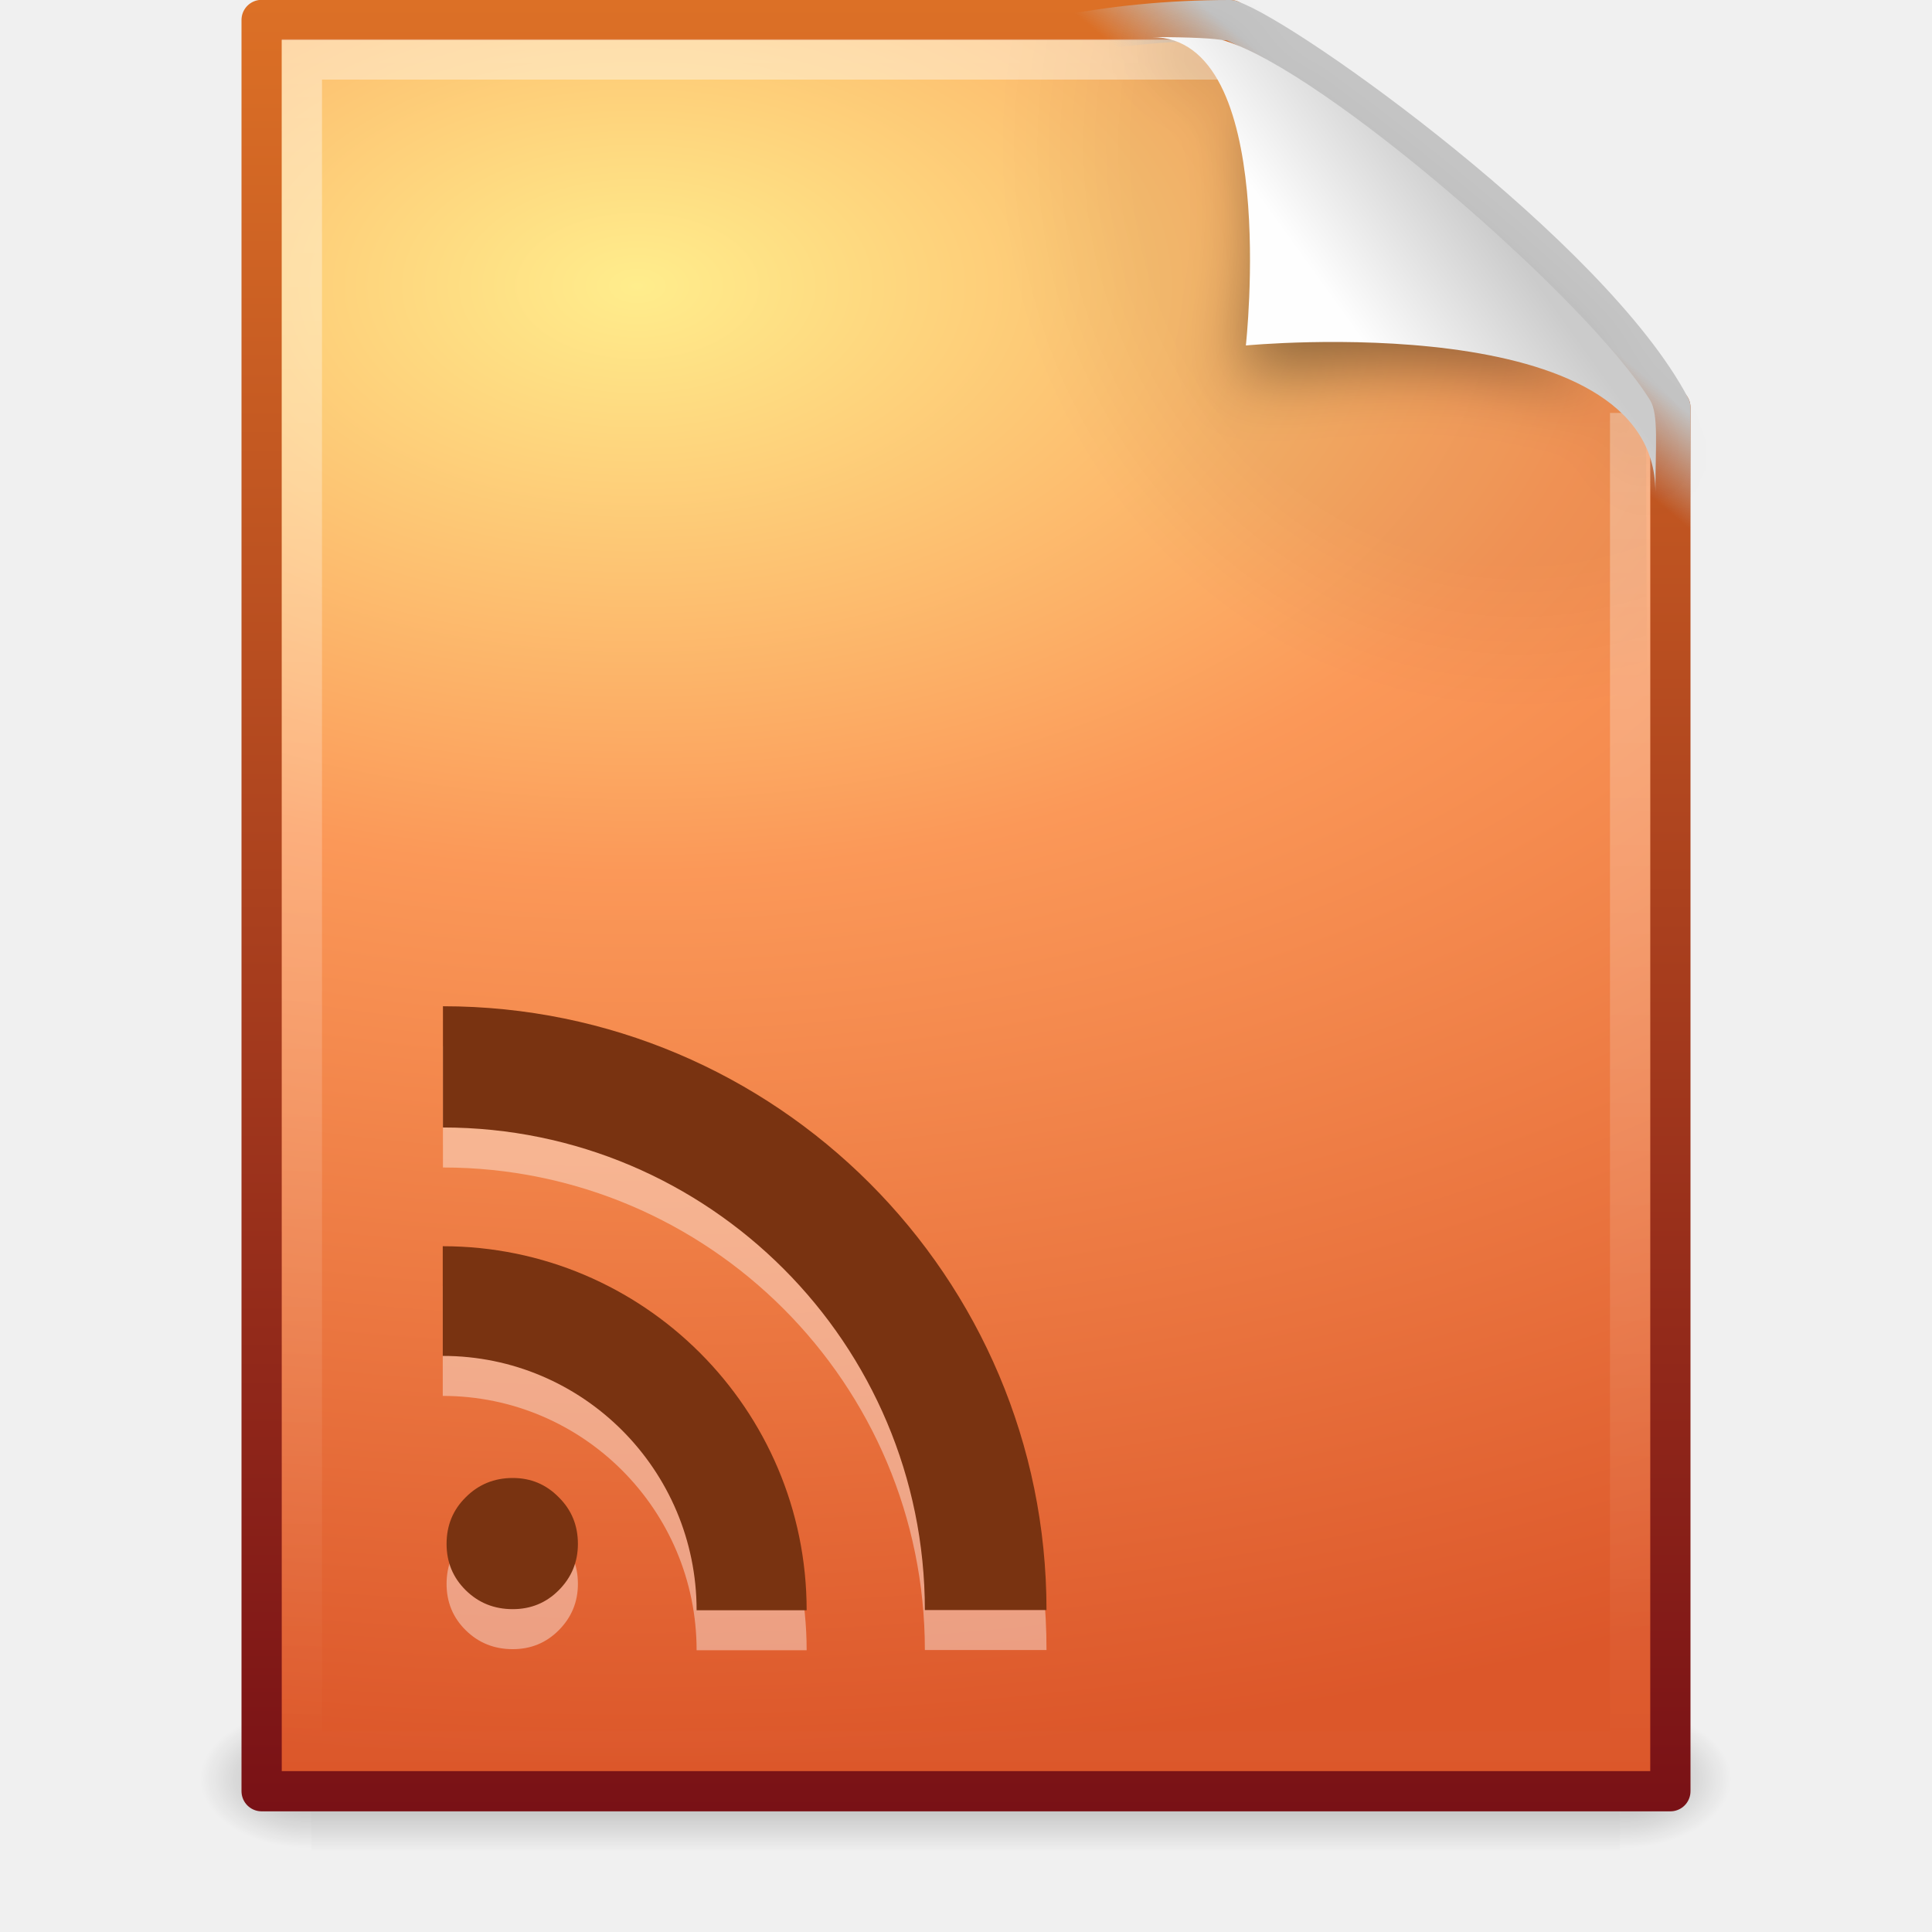
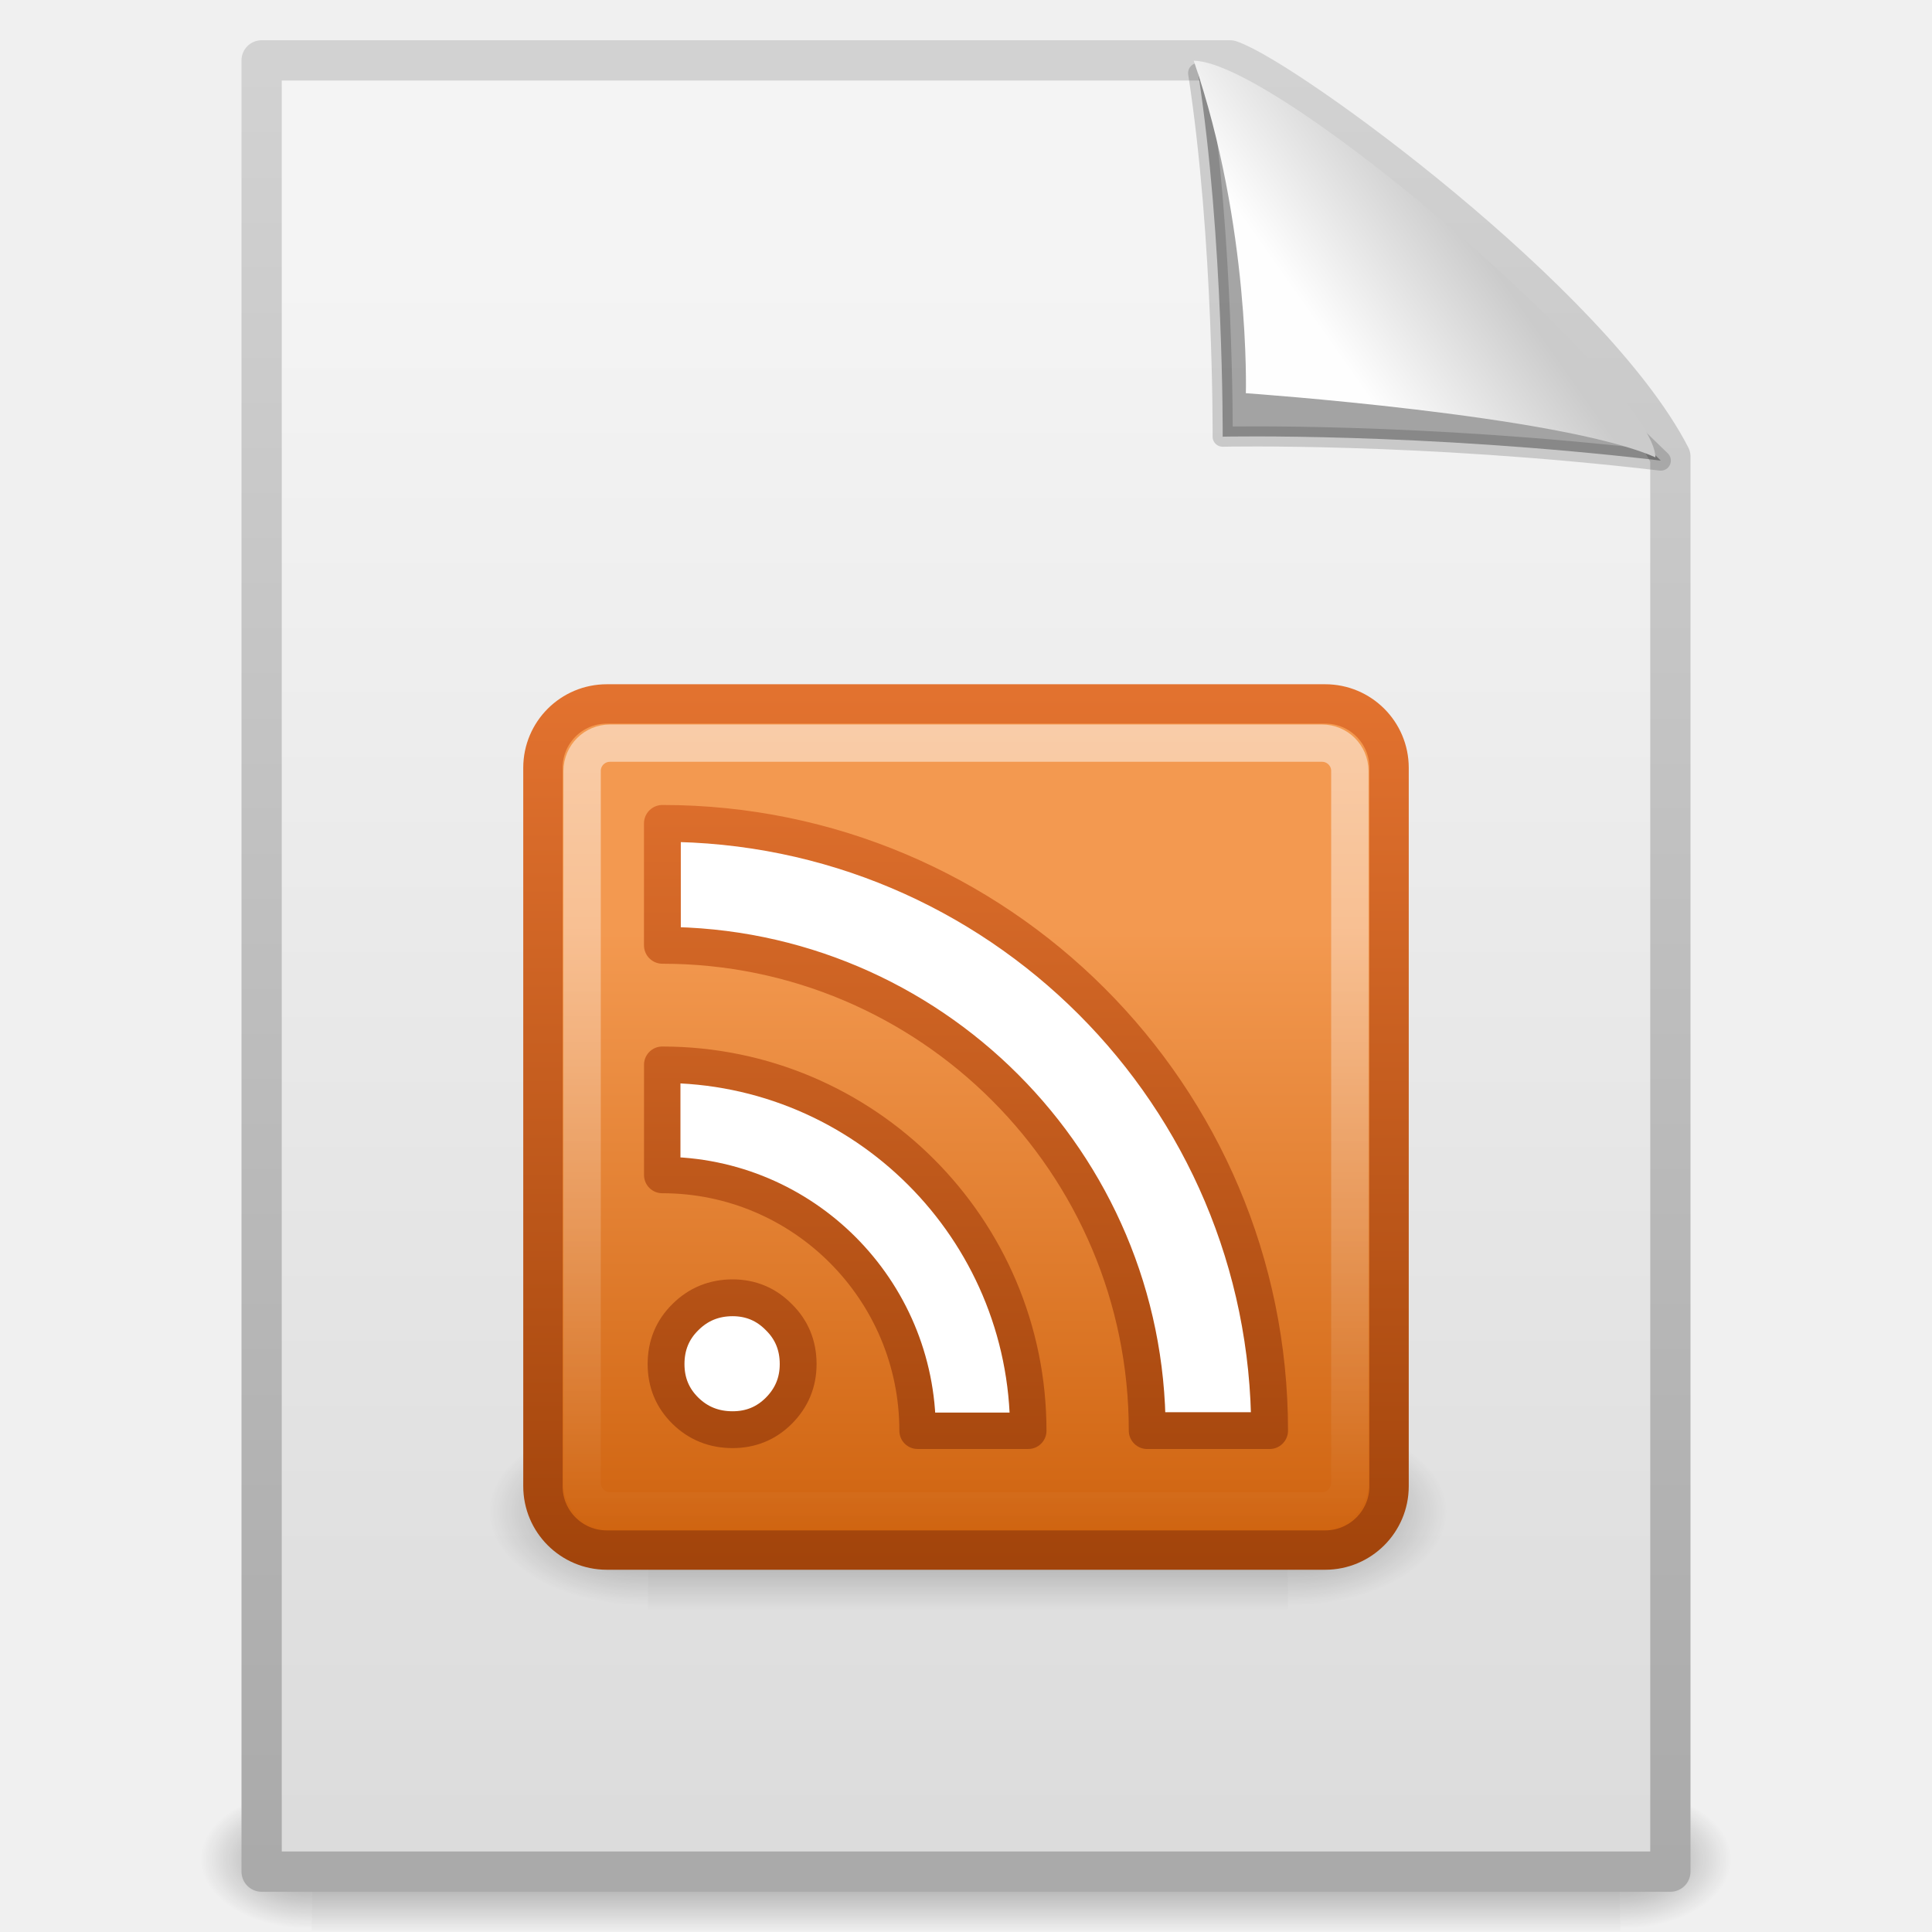
- <svg xmlns="http://www.w3.org/2000/svg" xmlns:xlink="http://www.w3.org/1999/xlink" version="1.0" width="48" height="48" id="svg4322">
-   <defs id="defs4324">
+ <svg xmlns="http://www.w3.org/2000/svg" xmlns:xlink="http://www.w3.org/1999/xlink" width="48px" height="48px" id="svg3348">
+   <defs id="defs3350">
+     <radialGradient xlink:href="#linearGradient5060" id="radialGradient4724" gradientUnits="userSpaceOnUse" gradientTransform="matrix(2.4097175e-2,0,0,1.5374761e-2,26.47758,38.62904)" cx="605.714" cy="486.648" fx="605.714" fy="486.648" r="117.143" />
+     <radialGradient xlink:href="#linearGradient5060" id="radialGradient4722" gradientUnits="userSpaceOnUse" gradientTransform="matrix(-2.409717e-2,0,0,1.5374761e-2,21.52241,38.62904)" cx="605.714" cy="486.648" fx="605.714" fy="486.648" r="117.143" />
+     <linearGradient xlink:href="#linearGradient5048" id="linearGradient4720" gradientUnits="userSpaceOnUse" gradientTransform="matrix(7.0414201e-2,0,0,1.5374761e-2,-1.449705,38.62901)" x1="302.857" y1="366.648" x2="302.857" y2="609.505" />
+     <linearGradient id="linearGradient3104">
+       <stop id="stop3106" offset="0" style="stop-color:#aaaaaa;stop-opacity:1;" />
+       <stop id="stop3108" offset="1" style="stop-color:#d2d2d2;stop-opacity:1;" />
+     </linearGradient>
+     <linearGradient xlink:href="#linearGradient3104" id="linearGradient2534" gradientUnits="userSpaceOnUse" gradientTransform="matrix(0.8074968,0,0,0.9358511,59.41023,-1.11448)" x1="-51.786" y1="50.786" x2="-51.786" y2="2.906" />
+     <linearGradient id="linearGradient3600">
+       <stop style="stop-color:#f4f4f4;stop-opacity:1" offset="0" id="stop3602" />
+       <stop style="stop-color:#dbdbdb;stop-opacity:1" offset="1" id="stop3604" />
+     </linearGradient>
+     <linearGradient xlink:href="#linearGradient3600" id="linearGradient2532" gradientUnits="userSpaceOnUse" x1="25.132" y1="6.729" x2="25.132" y2="47.013" />
+     <linearGradient id="linearGradient8589">
+       <stop id="stop8591" offset="0" style="stop-color:#fefefe;stop-opacity:1" />
+       <stop id="stop8593" offset="1" style="stop-color:#cbcbcb;stop-opacity:1;" />
+     </linearGradient>
+     <linearGradient xlink:href="#linearGradient8589" id="linearGradient2521" gradientUnits="userSpaceOnUse" gradientTransform="matrix(0.9976985,0,0,1.064205,0.1638,-0.13926)" x1="32.892" y1="8.059" x2="36.358" y2="5.457" />
+     <radialGradient r="117.143" fy="486.648" fx="605.714" cy="486.648" cx="605.714" gradientTransform="matrix(-2.774389,0,0,1.969706,112.7623,-872.8854)" gradientUnits="userSpaceOnUse" id="radialGradient17876" xlink:href="#linearGradient5060" />
+     <linearGradient id="linearGradient5060">
+       <stop id="stop5062" offset="0" style="stop-color:black;stop-opacity:1;" />
+       <stop id="stop5064" offset="1" style="stop-color:black;stop-opacity:0;" />
+     </linearGradient>
+     <radialGradient r="117.143" fy="486.648" fx="605.714" cy="486.648" cx="605.714" gradientTransform="matrix(2.774389,0,0,1.969706,-1891.633,-872.8854)" gradientUnits="userSpaceOnUse" id="radialGradient17874" xlink:href="#linearGradient5060" />
    <linearGradient id="linearGradient5048">
-       <stop id="stop5050" style="stop-color:black;stop-opacity:0" offset="0" />
-       <stop id="stop5056" style="stop-color:black;stop-opacity:1" offset="0.5" />
-       <stop id="stop5052" style="stop-color:black;stop-opacity:0" offset="1" />
+       <stop id="stop5050" offset="0" style="stop-color:black;stop-opacity:0;" />
+       <stop style="stop-color:black;stop-opacity:1;" offset="0.5" id="stop5056" />
+       <stop id="stop5052" offset="1" style="stop-color:black;stop-opacity:0;" />
    </linearGradient>
-     <linearGradient x1="302.857" y1="366.648" x2="302.857" y2="609.505" id="linearGradient3172" xlink:href="#linearGradient5048" gradientUnits="userSpaceOnUse" gradientTransform="matrix(0.06732488,0,0,0.01470022,-0.3411391,37.04015)" />
-     <radialGradient cx="605.714" cy="486.648" r="117.143" fx="605.714" fy="486.648" id="radialGradient3169" xlink:href="#linearGradient5060" gradientUnits="userSpaceOnUse" gradientTransform="matrix(-0.02303994,0,0,0.01470022,21.62311,37.04018)" />
-     <linearGradient id="linearGradient5060">
-       <stop id="stop5062" style="stop-color:black;stop-opacity:1" offset="0" />
-       <stop id="stop5064" style="stop-color:black;stop-opacity:0" offset="1" />
+     <linearGradient y2="609.505" x2="302.857" y1="366.648" x1="302.857" gradientTransform="matrix(2.774389,0,0,1.969706,-1892.179,-872.8854)" gradientUnits="userSpaceOnUse" id="linearGradient17872" xlink:href="#linearGradient5048" />
+     <linearGradient xlink:href="#linearGradient3811" id="linearGradient2555" gradientUnits="userSpaceOnUse" gradientTransform="matrix(0.4955591,0,0,0.4955592,12.10658,17.24124)" x1="24" y1="43.538" x2="24" y2="0" />
+     <linearGradient id="linearGradient5106">
+       <stop style="stop-color:#f39950;stop-opacity:1;" offset="0" id="stop5108" />
+       <stop style="stop-color:#cf630f;stop-opacity:1;" offset="1" id="stop5110" />
    </linearGradient>
-     <radialGradient cx="605.714" cy="486.648" r="117.143" fx="605.714" fy="486.648" id="radialGradient3166" xlink:href="#linearGradient5060" gradientUnits="userSpaceOnUse" gradientTransform="matrix(0.02303995,0,0,0.01470022,26.36088,37.04018)" />
-     <linearGradient id="linearGradient2490-113">
-       <stop id="stop3468" style="stop-color:#791116;stop-opacity:1" offset="0" />
-       <stop id="stop3470" style="stop-color:#dd7126;stop-opacity:1" offset="1" />
+     <linearGradient xlink:href="#linearGradient5106" id="linearGradient2553" gradientUnits="userSpaceOnUse" gradientTransform="matrix(0.4955591,0,0,0.4955592,35.28057,17.24124)" x1="-23.245" y1="11.918" x2="-23.245" y2="42.469" />
+     <linearGradient id="linearGradient3217">
+       <stop id="stop3219" offset="0" style="stop-color:#ffffff;stop-opacity:1;" />
+       <stop id="stop3221" offset="1" style="stop-color:#ffffff;stop-opacity:0" />
    </linearGradient>
-     <linearGradient x1="-51.786" y1="53.624" x2="-51.786" y2="2.906" id="linearGradient3163" xlink:href="#linearGradient2490-113" gradientUnits="userSpaceOnUse" gradientTransform="matrix(0.8074968,0,0,0.8948322,59.41023,-2.980553)" />
-     <linearGradient id="linearGradient3174">
-       <stop id="stop3176" style="stop-color:#ffed8c;stop-opacity:1" offset="0" />
-       <stop id="stop3178" style="stop-color:#fb9858;stop-opacity:1" offset="0.397" />
-       <stop id="stop3180" style="stop-color:#dc572a;stop-opacity:1" offset="1" />
+     <linearGradient xlink:href="#linearGradient3217" id="linearGradient2550" gradientUnits="userSpaceOnUse" gradientTransform="matrix(0.4706699,0,0,0.4685079,12.68191,17.89424)" x1="21.238" y1="0.715" x2="21.238" y2="42.948" />
+     <linearGradient xlink:href="#linearGradient3811" id="linearGradient2547" gradientUnits="userSpaceOnUse" gradientTransform="matrix(0.4632705,0,0,0.4637156,13.40269,17.47221)" x1="10.519" y1="44.178" x2="10.519" y2="1.538" />
+     <linearGradient xlink:href="#linearGradient3811" id="linearGradient2544" gradientUnits="userSpaceOnUse" gradientTransform="matrix(0.458318,0,0,0.4590409,13.43059,17.65913)" x1="10.519" y1="44.178" x2="10.519" y2="1.538" />
+     <linearGradient id="linearGradient3811">
+       <stop id="stop3813" offset="0" style="stop-color:#a2440b;stop-opacity:1;" />
+       <stop id="stop3815" offset="1" style="stop-color:#e2722f;stop-opacity:1;" />
    </linearGradient>
-     <radialGradient cx="14.766" cy="10.898" r="11.897" fx="14.766" fy="10.898" id="radialGradient3161" xlink:href="#linearGradient3174" gradientUnits="userSpaceOnUse" gradientTransform="matrix(0,3.085386,-5.14316,0,71.87279,-38.46054)" />
-     <radialGradient cx="102" cy="112.305" r="139.559" id="XMLID_8_" gradientUnits="userSpaceOnUse">
-       <stop id="stop41" style="stop-color:black;stop-opacity:1" offset="0" />
-       <stop id="stop47" style="stop-color:black;stop-opacity:1" offset="0.189" />
-       <stop id="stop49" style="stop-color:black;stop-opacity:0" offset="0.257" />
-       <stop id="stop51" style="stop-color:black;stop-opacity:0" offset="1" />
-     </radialGradient>
-     <radialGradient cx="102" cy="112.305" r="139.559" id="radialGradient3158" xlink:href="#XMLID_8_" gradientUnits="userSpaceOnUse" gradientTransform="matrix(0.3617022,0,0,-0.3907784,0.8510637,47.517)" />
-     <linearGradient id="linearGradient3211">
-       <stop id="stop3213" style="stop-color:white;stop-opacity:1" offset="0" />
-       <stop id="stop3215" style="stop-color:white;stop-opacity:0" offset="1" />
-     </linearGradient>
-     <linearGradient x1="24" y1="2" x2="24" y2="46.017" id="linearGradient3155" xlink:href="#linearGradient3211" gradientUnits="userSpaceOnUse" gradientTransform="matrix(1,0,0,0.9777778,0,-0.9666693)" />
-     <linearGradient id="linearGradient4267">
-       <stop id="stop4269" style="stop-color:#c4c4c4;stop-opacity:1" offset="0" />
-       <stop id="stop4271" style="stop-color:#c4c4c4;stop-opacity:0" offset="1" />
-     </linearGradient>
-     <linearGradient x1="35.517" y1="4.858" x2="34.103" y2="6.544" id="linearGradient3152" xlink:href="#linearGradient4267" gradientUnits="userSpaceOnUse" />
-     <filter x="-0.148" y="-0.164" width="1.297" height="1.329" color-interpolation-filters="sRGB" id="filter3212">
-       <feGaussianBlur stdDeviation="0.774" id="feGaussianBlur3214" />
-     </filter>
-     <linearGradient id="linearGradient8589">
-       <stop id="stop8591" style="stop-color:#fefefe;stop-opacity:1" offset="0" />
-       <stop id="stop8593" style="stop-color:#cbcbcb;stop-opacity:1" offset="1" />
-     </linearGradient>
-     <linearGradient x1="32.892" y1="8.059" x2="36.358" y2="5.457" id="linearGradient3130" xlink:href="#linearGradient8589" gradientUnits="userSpaceOnUse" gradientTransform="matrix(0.9976985,0,0,1.040687,0.1638029,-1.105794)" />
+     <linearGradient xlink:href="#linearGradient3811" id="linearGradient2541" gradientUnits="userSpaceOnUse" gradientTransform="matrix(0.4632705,0,0,0.4637156,13.40269,17.47221)" x1="10.519" y1="44.178" x2="10.519" y2="1.538" />
  </defs>
  <g id="layer1">
-     <rect width="32.508" height="3.57" x="7.738" y="42.43" id="rect2879" style="opacity:0.3;fill:url(#linearGradient3172);fill-opacity:1;fill-rule:nonzero;stroke:none;stroke-width:1;marker:none;visibility:visible;display:inline;overflow:visible" />
-     <path d="m 7.738,42.43 c 0,0 0,3.57 0,3.57 -1.187,0.007 -2.868,-0.8 -2.868,-1.785 0,-0.985 1.324,-1.785 2.868,-1.785 z" id="path2881" style="opacity:0.3;fill:url(#radialGradient3169);fill-opacity:1;fill-rule:nonzero;stroke:none;stroke-width:1;marker:none;visibility:visible;display:inline;overflow:visible" />
-     <path d="m 40.246,42.43 c 0,0 0,3.57 0,3.57 1.187,0.007 2.868,-0.8 2.868,-1.785 0,-0.985 -1.324,-1.785 -2.868,-1.785 z" id="path2883" style="opacity:0.3;fill:url(#radialGradient3166);fill-opacity:1;fill-rule:nonzero;stroke:none;stroke-width:1;marker:none;visibility:visible;display:inline;overflow:visible" />
-     <path d="m 6.5,0.497 c 8.02,0 16.041,0 24.061,0 0.525,1.96 6.133,6.852 10.939,9.626 0,11.46 0,22.919 0,34.379 -11.667,0 -23.333,0 -35,0 0,-14.669 0,-29.337 0,-44.006 z" id="path4160" style="fill:url(#radialGradient3161);fill-opacity:1;stroke:url(#linearGradient3163);stroke-width:1;stroke-linecap:butt;stroke-linejoin:round;stroke-miterlimit:4;stroke-opacity:1;stroke-dasharray:none;stroke-dashoffset:0;display:inline" />
-     <path d="m 7.362,44 c -0.199,0 -0.362,-0.175 -0.362,-0.391 l 0,-42.204 c 0,-0.216 0.162,-0.391 0.362,-0.391 C 14.845,1.122 23.137,0.853 30.611,1.041 L 40.894,9.907 41,43.609 C 41,43.825 40.838,44 40.638,44 L 7.362,44 z" id="path4191" style="opacity:0.05;fill:url(#radialGradient3158);fill-opacity:1" />
-     <path d="m 40.5,10.259 c 0,10.949 0,22.314 0,33.263 -11,0 -22,0 -33,0 0,-14.015 0,-28.03 0,-42.045 7.562,0 15.304,0 22.866,0" id="path2435" style="opacity:0.4;fill:none;stroke:url(#linearGradient3155);stroke-width:1;stroke-linecap:butt;stroke-linejoin:miter;stroke-miterlimit:4;stroke-opacity:1;stroke-dasharray:none;stroke-dashoffset:0;display:inline" />
-     <path d="m 30.561,0.5 c 1.407,0.475 8.965,5.879 10.939,9.624 0,11.46 0,0.826 0,12.285 C 1.054,38.138 6.264,0.5 30.561,0.5 z" id="path4238" style="fill:none;stroke:url(#linearGradient3152);stroke-width:1;stroke-linecap:butt;stroke-linejoin:round;stroke-miterlimit:4;stroke-opacity:1;stroke-dasharray:none;stroke-dashoffset:0;display:inline" />
-     <path d="m 28.617,0.921 c 4.283,0 2.153,8.483 2.153,8.483 0,0 10.358,-1.802 10.358,2.819 0,-2.61 -11.302,-10.729 -12.511,-11.302 z" id="path12038" style="opacity:0.4;fill:black;fill-opacity:1;fill-rule:evenodd;stroke:none;display:inline;filter:url(#filter3212)" />
-     <path d="m 28.617,0.921 c 3.186,0 2.336,7.662 2.336,7.662 0,0 10.175,-0.981 10.175,3.64 0,-1.126 0.086,-1.932 -0.134,-2.284 C 39.416,7.415 32.881,1.751 30.419,1.009 30.235,0.953 29.544,0.921 28.617,0.921 z" id="path4474" style="fill:url(#linearGradient3130);fill-opacity:1;fill-rule:evenodd;stroke:none;display:inline" />
-     <path d="m 11.095,39.352 c 0,-0.461 0.159,-0.847 0.477,-1.16 0.318,-0.318 0.707,-0.478 1.167,-0.478 0.449,1.2e-5 0.829,0.159 1.142,0.478 0.318,0.313 0.477,0.699 0.477,1.16 0,0.449 -0.159,0.833 -0.477,1.152 -0.312,0.313 -0.693,0.469 -1.142,0.469 -0.46,1e-5 -0.849,-0.156 -1.167,-0.469 C 11.254,40.191 11.095,39.807 11.095,39.352 M 11,31.956 l 0,2.725 c 3.48,0 6.307,2.832 6.307,6.319 l 2.734,0 c 0,-4.995 -4.055,-9.044 -9.041,-9.044 z m 0.005,-5.962 0,3.012 c 6.608,0 11.973,5.372 11.973,11.989 l 3.022,0 C 26,32.712 19.276,25.994 11.005,25.994 z" id="path3349" style="font-size:13.59px;font-style:normal;font-variant:normal;font-weight:bold;font-stretch:normal;text-align:start;line-height:125%;writing-mode:lr-tb;text-anchor:start;opacity:0.4;fill:white;fill-opacity:1;stroke:none;font-family:Bitstream Vera Serif" />
-     <path d="m 11.095,38.358 c 0,-0.461 0.159,-0.847 0.477,-1.16 0.318,-0.318 0.707,-0.478 1.167,-0.478 0.449,1.2e-5 0.829,0.159 1.142,0.478 0.318,0.313 0.477,0.699 0.477,1.16 0,0.449 -0.159,0.833 -0.477,1.152 -0.312,0.313 -0.693,0.469 -1.142,0.469 -0.46,10e-6 -0.849,-0.156 -1.167,-0.469 -0.318,-0.313 -0.477,-0.697 -0.477,-1.152 M 11,30.962 l 0,2.725 c 3.48,0 6.307,2.832 6.307,6.319 l 2.734,0 c 0,-4.995 -4.055,-9.044 -9.041,-9.044 z m 0.005,-5.962 0,3.012 c 6.608,0 11.973,5.372 11.973,11.989 l 3.022,0 C 26,31.718 19.276,25 11.005,25 z" id="path4311" style="font-size:13.59px;font-style:normal;font-variant:normal;font-weight:bold;font-stretch:normal;text-align:start;line-height:125%;writing-mode:lr-tb;text-anchor:start;fill:#793311;fill-opacity:1;stroke:none;font-family:Bitstream Vera Serif" />
+     <g id="g3836" transform="matrix(0.9561265,0,0,0.9561265,1.05296,2.10593)">
+       <rect style="opacity:0.402;fill:url(#linearGradient4720);fill-opacity:1;fill-rule:nonzero;stroke:none;stroke-width:1;stroke-linecap:round;stroke-linejoin:miter;marker:none;marker-start:none;marker-mid:none;marker-end:none;stroke-miterlimit:4;stroke-dasharray:none;stroke-dashoffset:0;stroke-opacity:1;visibility:visible;display:inline;overflow:visible" id="rect3838" width="34" height="3.734" x="7" y="44.266" />
+       <path id="path3840" d="M 7,44.266 C 7,44.266 7,48 7,48 C 5.759,48.007 4,47.163 4,46.133 C 4,45.102 5.385,44.266 7,44.266 z" style="opacity:0.402;fill:url(#radialGradient4722);fill-opacity:1;fill-rule:nonzero;stroke:none;stroke-width:1;stroke-linecap:round;stroke-linejoin:miter;marker:none;marker-start:none;marker-mid:none;marker-end:none;stroke-miterlimit:4;stroke-dasharray:none;stroke-dashoffset:0;stroke-opacity:1;visibility:visible;display:inline;overflow:visible" />
+       <path id="path3842" d="M 41,44.266 C 41,44.266 41,48 41,48 C 42.241,48.007 44,47.163 44,46.133 C 44,45.102 42.615,44.266 41,44.266 z" style="opacity:0.402;fill:url(#radialGradient4724);fill-opacity:1;fill-rule:nonzero;stroke:none;stroke-width:1;stroke-linecap:round;stroke-linejoin:miter;marker:none;marker-start:none;marker-mid:none;marker-end:none;stroke-miterlimit:4;stroke-dasharray:none;stroke-dashoffset:0;stroke-opacity:1;visibility:visible;display:inline;overflow:visible" />
+     </g>
+     <path style="fill:url(#linearGradient2532);fill-opacity:1;stroke:url(#linearGradient2534);stroke-width:1;stroke-linecap:butt;stroke-linejoin:round;stroke-miterlimit:4;stroke-dasharray:none;stroke-dashoffset:0;stroke-opacity:1" d="M 6.5,1.5 C 14.52,1.5 22.541,1.5 30.561,1.5 C 31.968,1.985 39.526,7.515 41.5,11.344 C 41.5,23.063 41.5,34.781 41.5,46.5 C 29.833,46.5 18.167,46.5 6.5,46.5 C 6.5,31.5 6.5,16.5 6.5,1.5 z" id="path3844" />
+     <path style="fill:#000000;fill-opacity:0.327;fill-rule:evenodd;stroke:#000000;stroke-width:0.5;stroke-linecap:butt;stroke-linejoin:round;stroke-miterlimit:4;stroke-dasharray:none;stroke-opacity:0.166;display:inline" d="M 29.768,1.815 C 30.405,5.94 30.377,10.849 30.377,10.849 C 30.377,10.849 35.247,10.738 41.262,11.443 C 36.365,6.655 32.934,4.659 29.768,1.815 z" id="path3935" />
+     <path style="fill:url(#linearGradient2521);fill-opacity:1;fill-rule:evenodd;stroke:none;stroke-width:1px;stroke-linecap:butt;stroke-linejoin:miter;stroke-opacity:1;display:inline" d="M 29.658,1.508 C 31.07,5.63 30.953,9.769 30.953,9.769 C 30.953,9.769 38.786,10.316 41.128,11.363 C 41.128,9.651 31.831,1.537 29.658,1.508 z" id="path3937" />
+     <g id="g5022" transform="matrix(1.1868193e-2,0,0,1.0090062e-2,34.60478,36.69389)" style="stroke-width:44.186;stroke-miterlimit:6.4;stroke-dasharray:none">
+       <rect style="opacity:0.402;fill:url(#linearGradient17872);fill-opacity:1;fill-rule:nonzero;stroke:none;stroke-width:44.186;stroke-linecap:round;stroke-linejoin:miter;marker:none;marker-start:none;marker-mid:none;marker-end:none;stroke-miterlimit:6.4;stroke-dasharray:none;stroke-dashoffset:0;stroke-opacity:1;visibility:visible;display:inline;overflow:visible" height="478.357" width="1339.633" y="-150.697" x="-1559.252" id="rect4173" />
+       <path style="opacity:0.402;fill:url(#radialGradient17874);fill-opacity:1;fill-rule:nonzero;stroke:none;stroke-width:44.186;stroke-linecap:round;stroke-linejoin:miter;marker:none;marker-start:none;marker-mid:none;marker-end:none;stroke-miterlimit:6.4;stroke-dasharray:none;stroke-dashoffset:0;stroke-opacity:1;visibility:visible;display:inline;overflow:visible" id="path5058" d="M -219.619,-150.68 C -219.619,-150.68 -219.619,327.65 -219.619,327.65 C -76.745,328.551 125.781,220.481 125.781,88.454 C 125.781,-43.572 -33.655,-150.68 -219.619,-150.68 z" />
+       <path style="opacity:0.402;fill:url(#radialGradient17876);fill-opacity:1;fill-rule:nonzero;stroke:none;stroke-width:44.186;stroke-linecap:round;stroke-linejoin:miter;marker:none;marker-start:none;marker-mid:none;marker-end:none;stroke-miterlimit:6.4;stroke-dasharray:none;stroke-dashoffset:0;stroke-opacity:1;visibility:visible;display:inline;overflow:visible" d="M -1559.252,-150.68 C -1559.252,-150.68 -1559.252,327.65 -1559.252,327.65 C -1702.127,328.551 -1904.652,220.481 -1904.652,88.454 C -1904.652,-43.572 -1745.216,-150.68 -1559.252,-150.68 z" id="path5018" />
+     </g>
+     <rect style="fill:url(#linearGradient2553);fill-opacity:1;stroke:url(#linearGradient2555);stroke-width:0.978;stroke-linecap:round;stroke-linejoin:miter;stroke-miterlimit:4;stroke-dasharray:none;stroke-dashoffset:0;stroke-opacity:1" id="rect2581" width="21.022" height="21.022" x="13.489" y="17.489" rx="1.587" ry="1.587" />
+     <rect style="opacity:0.5;fill:none;fill-opacity:1;stroke:url(#linearGradient2550);stroke-width:0.927;stroke-linecap:round;stroke-linejoin:miter;stroke-miterlimit:4;stroke-dasharray:none;stroke-dashoffset:0;stroke-opacity:1" id="rect3368" width="19.073" height="19.073" x="14.463" y="18.463" rx="0.692" ry="0.689" />
+     <path style="font-size:13.59px;font-style:normal;font-variant:normal;font-weight:bold;font-stretch:normal;text-align:start;line-height:125%;writing-mode:lr-tb;text-anchor:start;fill:#ffffff;fill-opacity:1;stroke:url(#linearGradient2547);stroke-width:0.915;stroke-linecap:round;stroke-linejoin:round;stroke-miterlimit:4;stroke-dasharray:none;stroke-opacity:1;font-family:Bitstream Vera Serif" d="M 16.548,33.89 C 16.548,33.427 16.708,33.038 17.028,32.724 C 17.348,32.404 17.739,32.244 18.202,32.243 C 18.653,32.244 19.036,32.404 19.35,32.724 C 19.67,33.038 19.83,33.427 19.83,33.89 C 19.83,34.342 19.67,34.728 19.35,35.049 C 19.036,35.363 18.653,35.52 18.202,35.52 C 17.739,35.52 17.348,35.363 17.028,35.049 C 16.708,34.734 16.548,34.348 16.548,33.89" id="path3349" />
+     <path style="font-size:13.59px;font-style:normal;font-variant:normal;font-weight:bold;font-stretch:normal;text-align:start;line-height:125%;writing-mode:lr-tb;text-anchor:start;fill:#ffffff;fill-opacity:1;stroke:url(#linearGradient2544);stroke-width:0.905;stroke-linecap:round;stroke-linejoin:round;stroke-miterlimit:4;stroke-dasharray:none;stroke-opacity:1;font-family:Bitstream Vera Serif" d="M 16.453,26.453 L 16.453,29.193 C 19.954,29.193 22.797,32.041 22.797,35.547 L 25.547,35.547 C 25.547,30.524 21.468,26.453 16.453,26.453 z" id="path3347" />
+     <path style="font-size:13.59px;font-style:normal;font-variant:normal;font-weight:bold;font-stretch:normal;text-align:start;line-height:125%;writing-mode:lr-tb;text-anchor:start;fill:#ffffff;fill-opacity:1;stroke:url(#linearGradient2541);stroke-width:0.915;stroke-linecap:round;stroke-linejoin:round;stroke-miterlimit:4;stroke-dasharray:none;stroke-opacity:1;font-family:Bitstream Vera Serif" d="M 16.457,20.457 L 16.457,23.486 C 23.105,23.486 28.502,28.889 28.502,35.543 L 31.543,35.543 C 31.543,27.213 24.779,20.457 16.457,20.457 z" id="path3365" />
  </g>
</svg>
